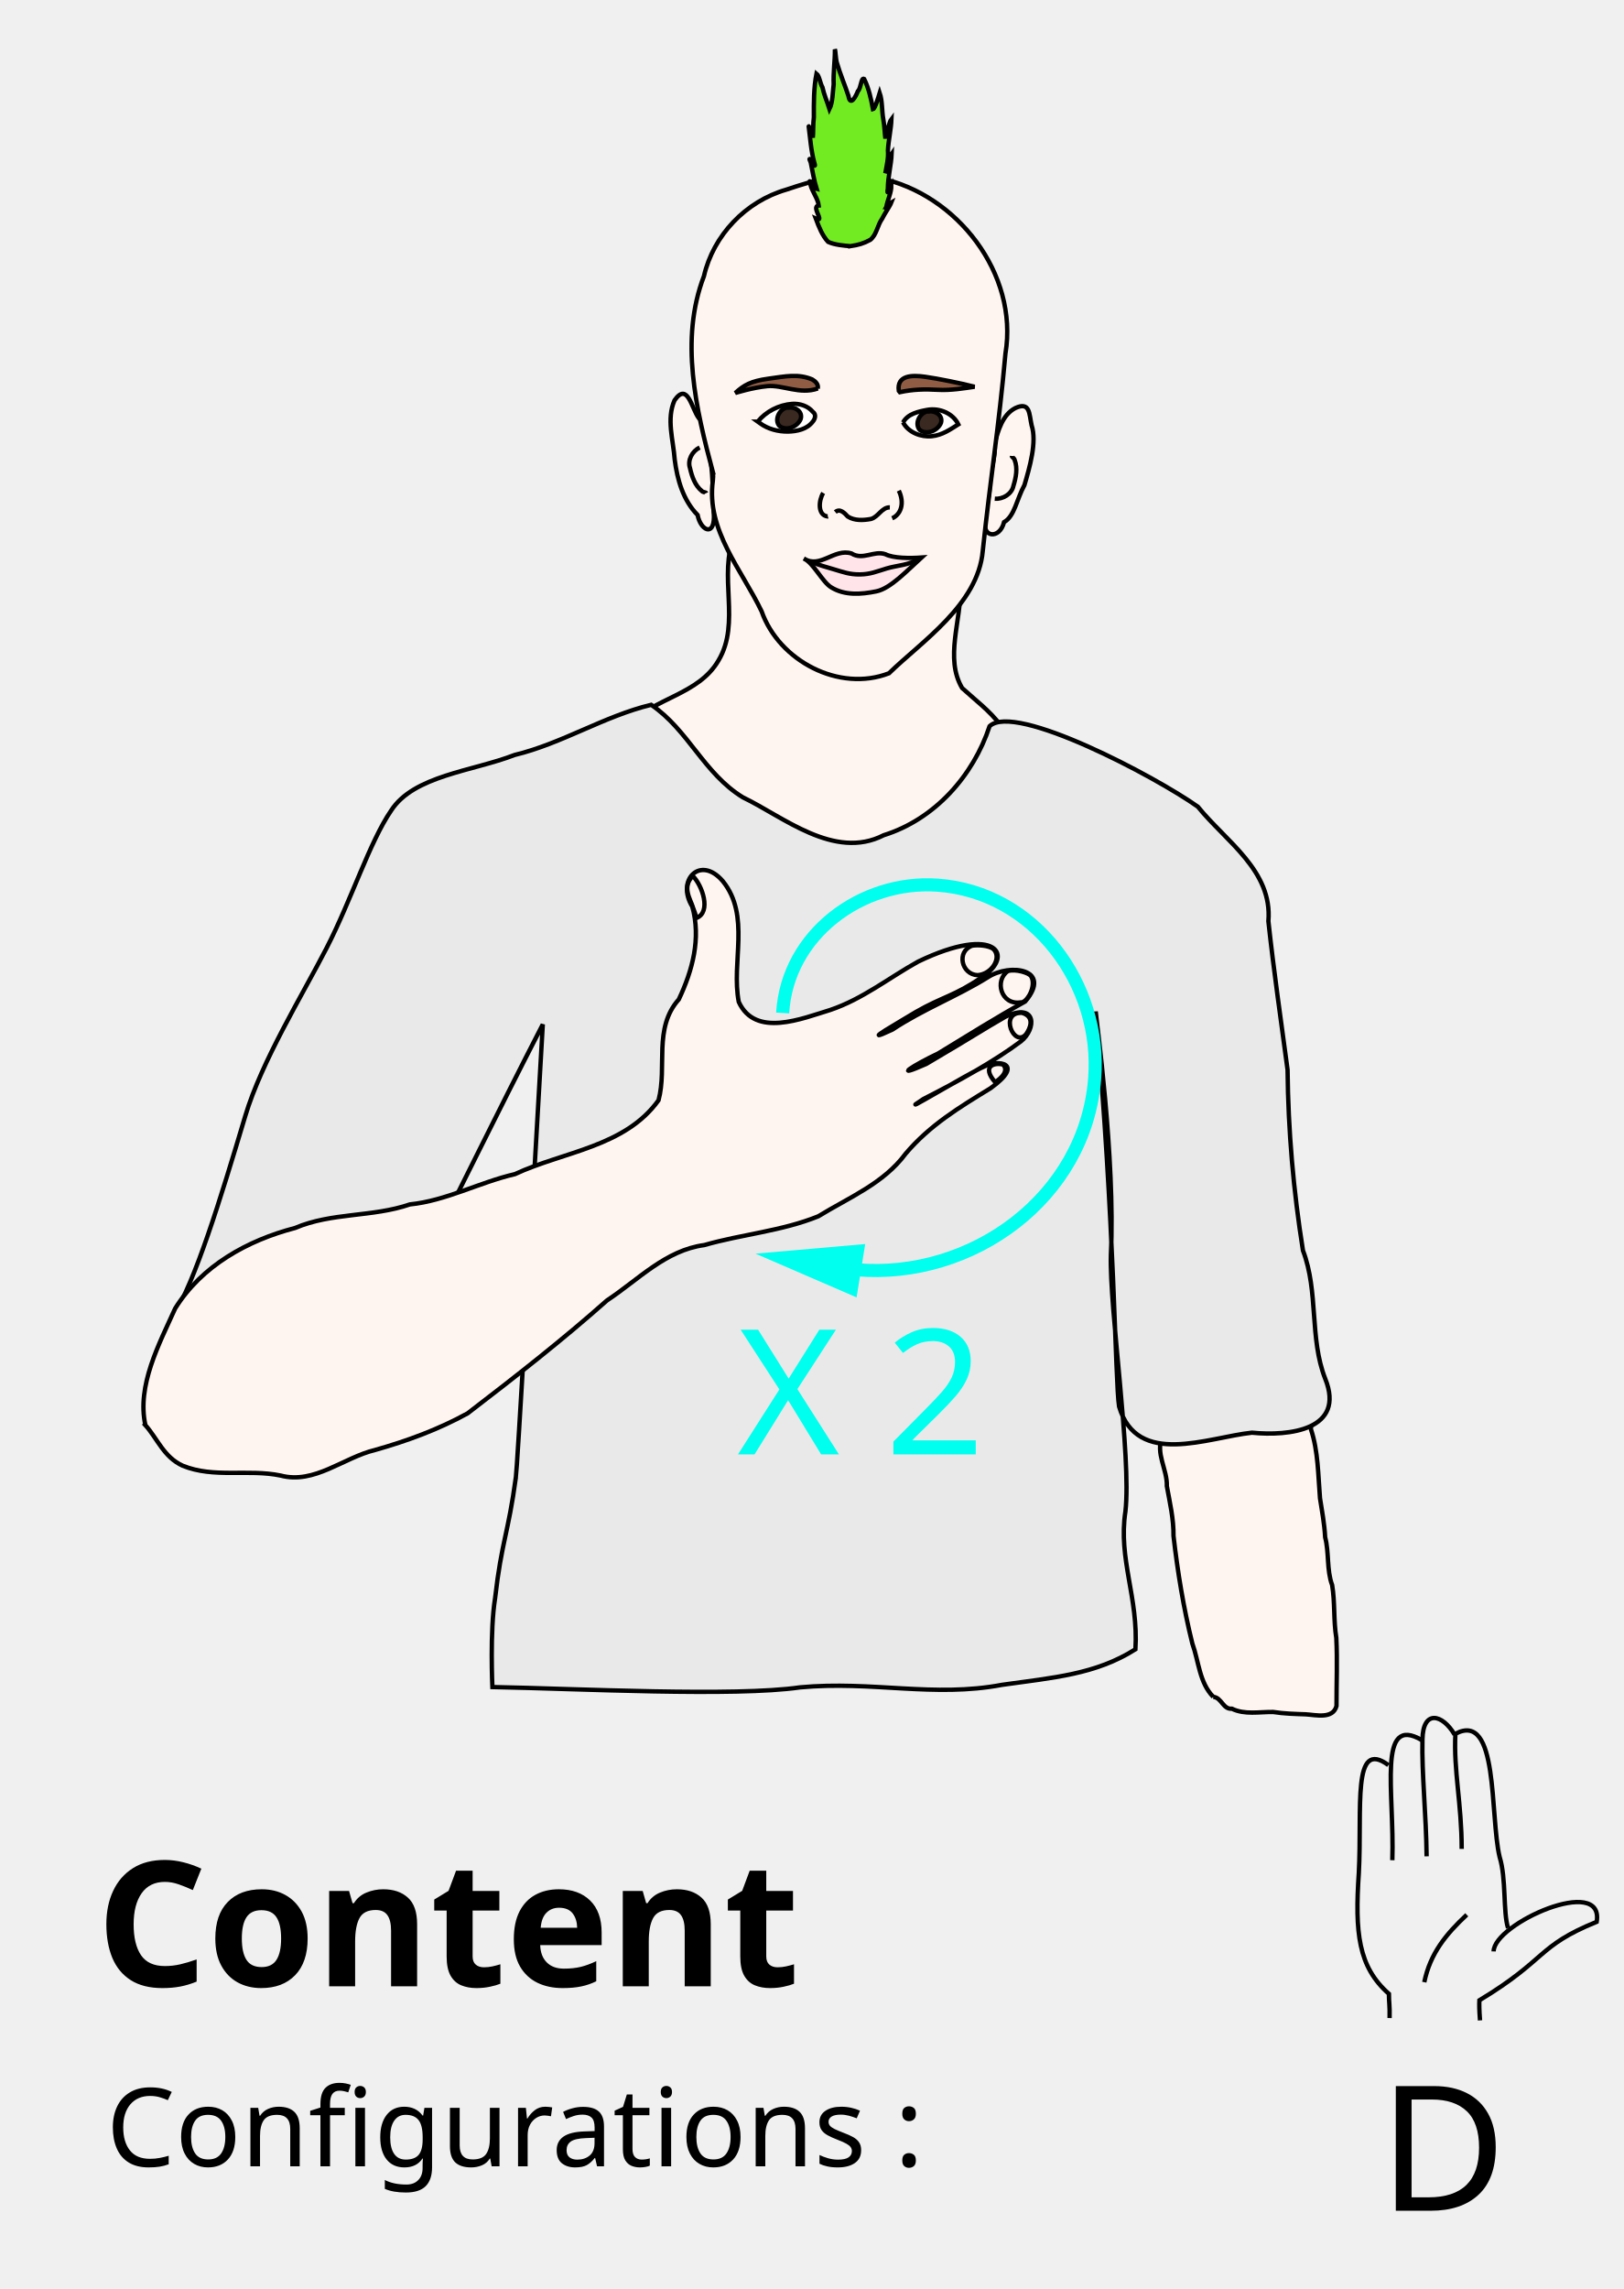
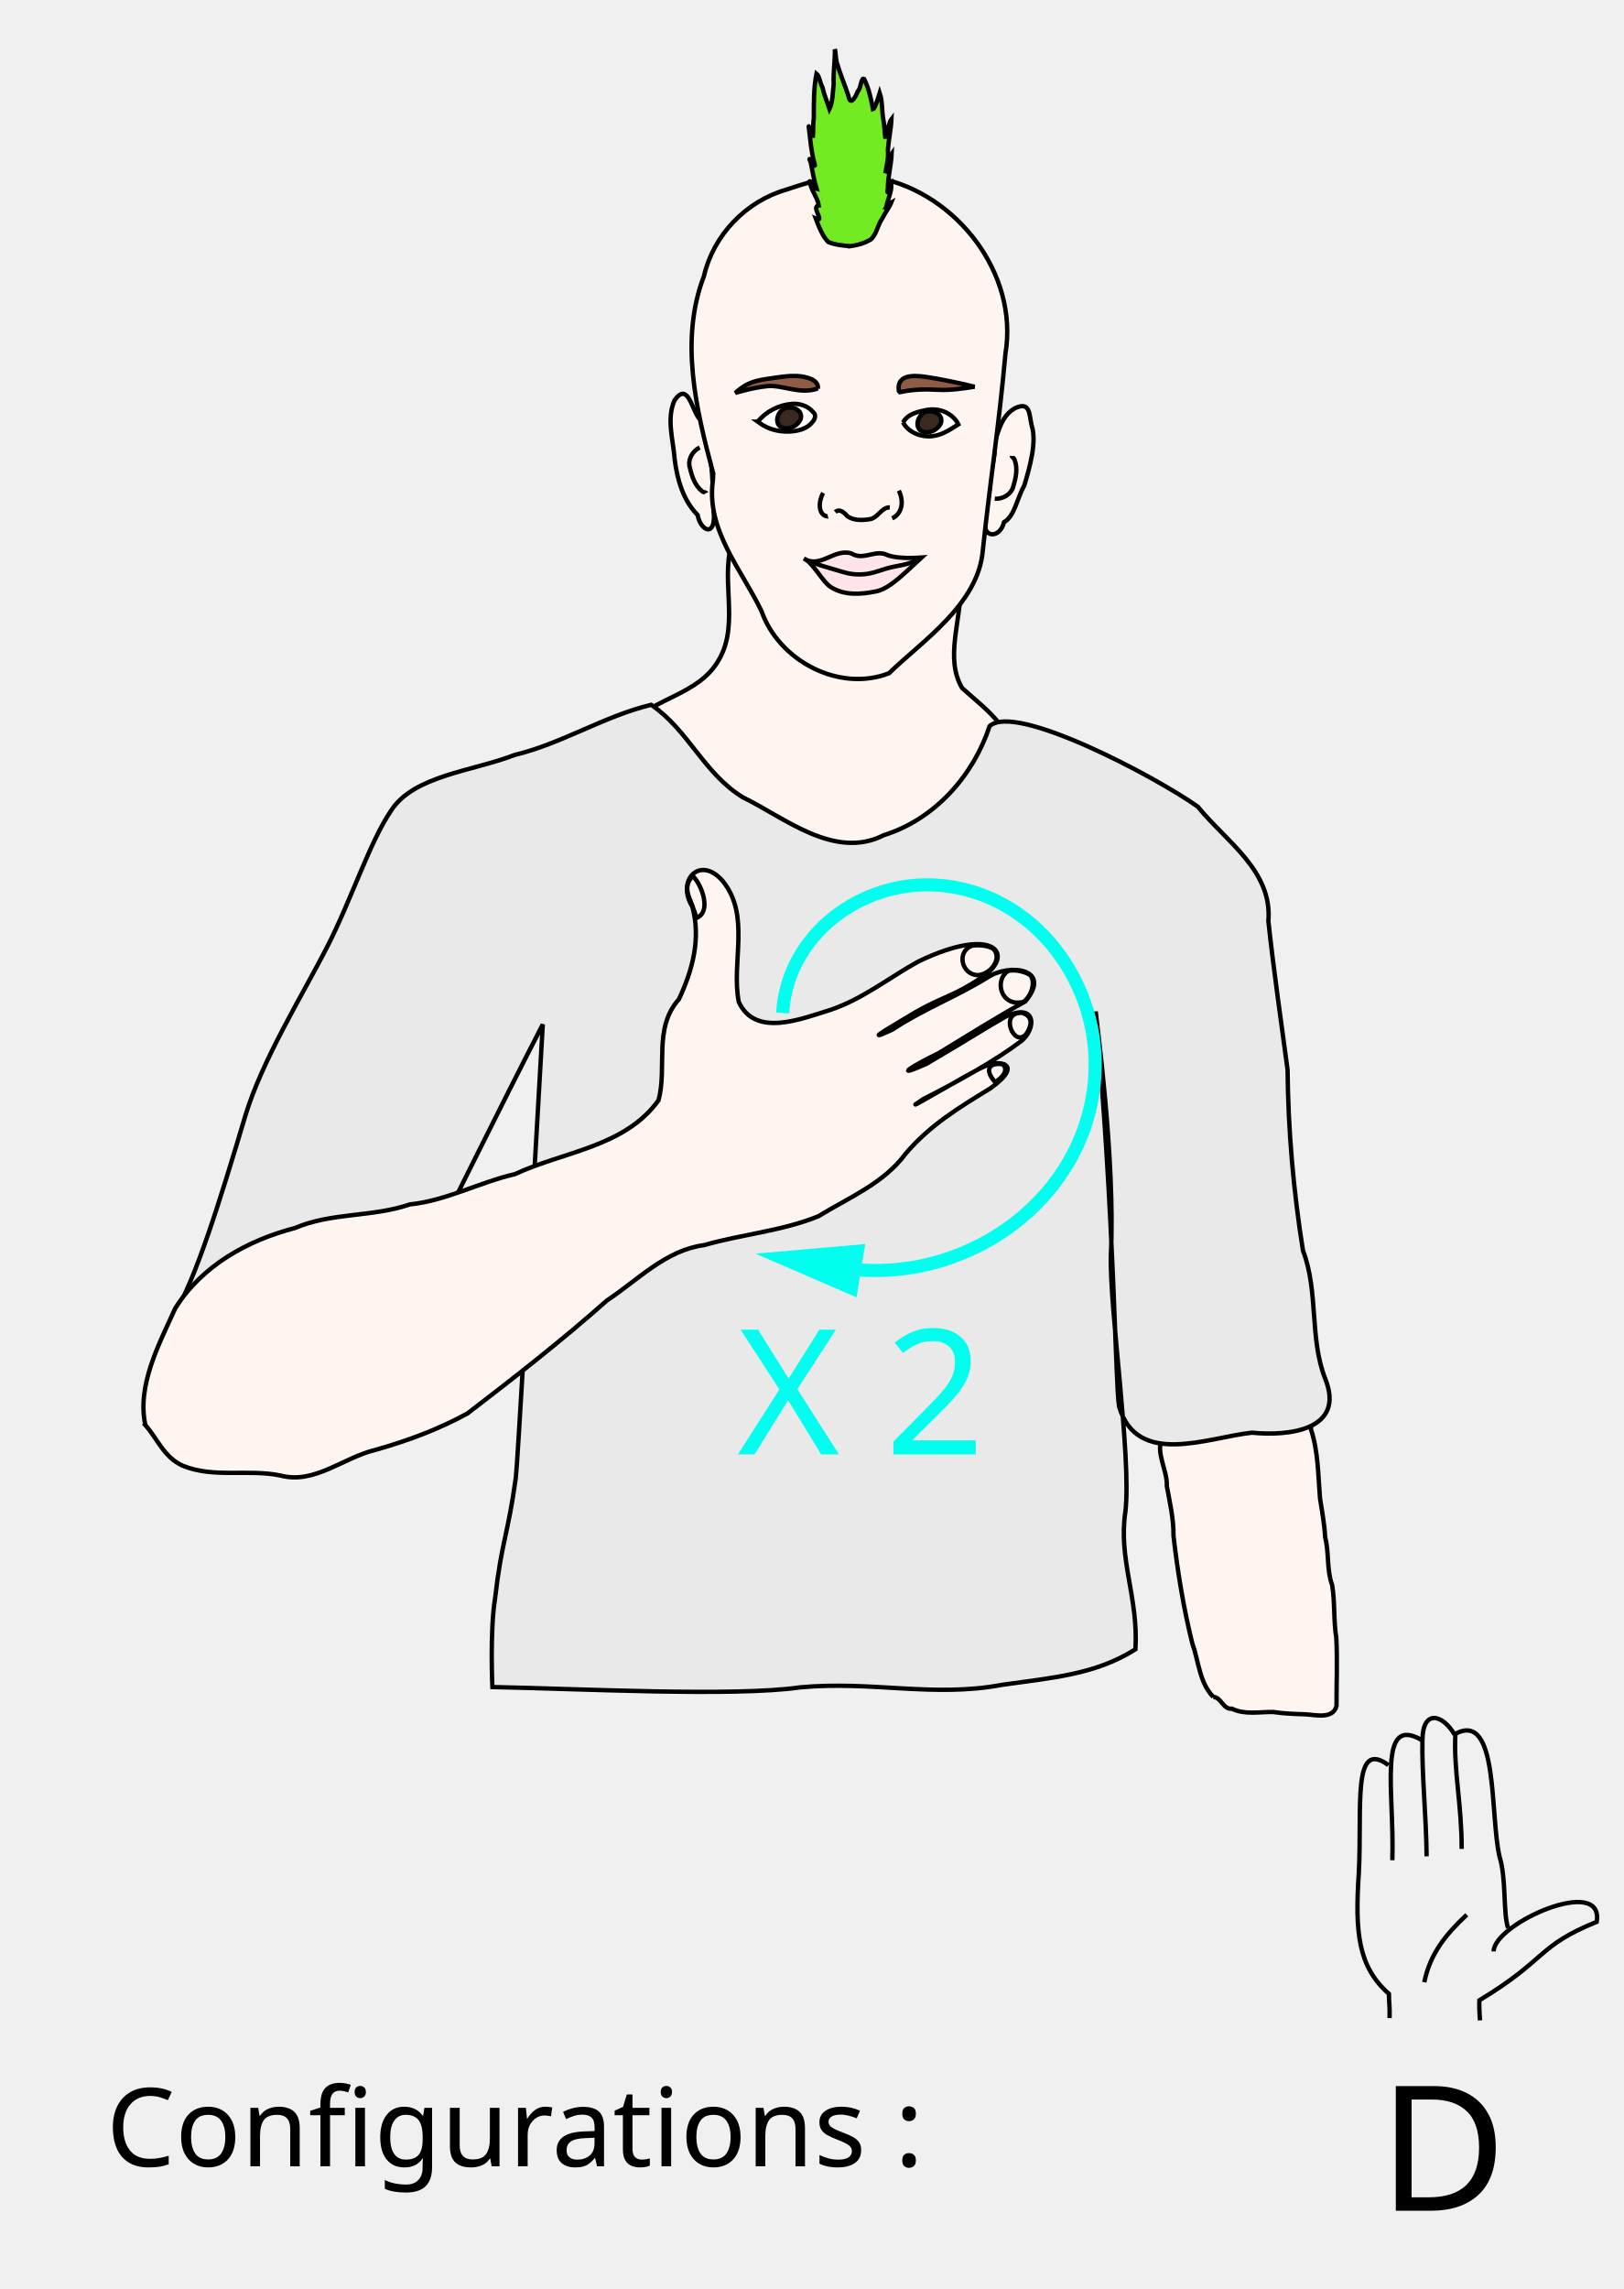
<svg xmlns="http://www.w3.org/2000/svg" width="105mm" height="148mm" viewBox="0 0 372.047 524.409" id="svg5346" version="1.1">
  <defs id="defs5348" />
  <g id="layer1" transform="translate(0,-527.9528)">
    <g id="g5970" transform="translate(6.528249,0)">
      <g id="g4224" style="opacity:1;fill:#fff5f0;fill-opacity:1" transform="translate(-34.6882,-60.90351)">
        <path id="path4226" d="m 188.304,684.684 c -1.713,-2.255 -2.557,-8.421 -5.579,-4.122 -1.912,4.295 -0.285,9.108 0.034,13.577 0.582,4.595 1.932,9.34 5.252,12.711 0.627,3.355 3.669,5.076 3.737,0.507 -0.272,-6.582 -0.202,-13.288 -2.002,-19.698 -0.198,-1.082 -0.437,-2.336 -1.442,-2.975 z" style="fill:#fff5f0;fill-opacity:1;fill-rule:evenodd;stroke:#000000;stroke-width:1px;stroke-linecap:butt;stroke-linejoin:miter;stroke-opacity:1" />
        <path id="path4228" d="m 188.482,691.38 c -1.67,0.814 -2.838,2.865 -2.223,4.7 0.447,1.935 1.131,3.998 2.73,5.279 0.224,0.287 0.902,0.248 1.011,0.468" style="fill:#fff5f0;fill-opacity:1;fill-rule:evenodd;stroke:#000000;stroke-width:1px;stroke-linecap:butt;stroke-linejoin:miter;stroke-opacity:1" />
      </g>
      <g id="g4230" style="opacity:1;fill:#fff5f0;fill-opacity:1" transform="translate(-34.6882,-60.90351)">
        <path id="path4232" d="m 256.071,690.487 c 0.803,-2.988 1.779,-6.61 4.732,-8.139 3.432,-1.589 3.16,1.394 3.736,3.932 1.26,3.821 -0.459,9.696 -1.641,13.701 -1.815,3.327 -2.232,7.102 -4.674,8.502 -1.021,4.029 -5.176,3.521 -4.268,-0.491 0.021,-2.892 1.103,-5.65 0.998,-8.561 0.178,-2.995 1.393,-5.935 1.118,-8.945 z" style="fill:#fff5f0;fill-opacity:1;fill-rule:evenodd;stroke:#000000;stroke-width:1px;stroke-linecap:butt;stroke-linejoin:miter;stroke-opacity:1" />
        <path style="fill:#fff5f0;fill-opacity:1;fill-rule:evenodd;stroke:#000000;stroke-width:1px;stroke-linecap:butt;stroke-linejoin:miter;stroke-opacity:1" d="m 256.101,703.121 c 1.853,0.13 3.891,-1.062 4.275,-2.959 0.581,-1.9 1.02,-4.028 0.275,-5.937 -0.05,-0.361 -0.657,-0.666 -0.642,-0.911" id="path4234" />
      </g>
      <path style="opacity:1;fill:#fff5f0;fill-opacity:1;fill-rule:evenodd;stroke:#000000;stroke-width:1px;stroke-linecap:butt;stroke-linejoin:miter;stroke-opacity:1" d="m 137.559,694.058 c 5.825,-6.272 15.958,-6.913 20.523,-14.754 5.241,-8.694 -0.165,-19.511 3.696,-28.682 12.884,-2.697 25.788,1.539 38.687,2.025 5.535,0.447 16.517,1.664 13.076,9.807 0.218,7.624 -3.649,16.273 0.385,23.124 5.453,5.017 14.891,11.156 9.422,19.678 -2.927,8.332 -12.067,9.818 -17.27,16.114 -5.538,6.295 -14.367,7.202 -22.096,5.249 -13.499,-2.966 -22.733,-13.874 -32.865,-22.306 -4.596,-2.892 -10.797,-7.66 -12.799,-11.264" id="path4844" />
      <path style="opacity:1;fill:#fff5f0;fill-opacity:1;fill-rule:evenodd;stroke:#000000;stroke-width:1px;stroke-linecap:butt;stroke-linejoin:miter;stroke-opacity:1" d="m 156.83,636.158 c -3.884,-14.491 -7.654,-30.361 -2.061,-44.936 2.16,-9.385 9.572,-17.122 18.816,-19.805 6.863,-2.294 14.152,-4.511 21.412,-2.665 17.749,3.673 31.901,21.922 28.861,40.206 -1.529,16.96 -3.407,28.31 -5.202,45.243 -1.093,12.304 -14.128,20.811 -21.478,27.995 -11.426,4.435 -25.223,-2.868 -29.192,-14.187 -4.556,-9.523 -12.715,-18.599 -11.176,-29.887 l 0.07,-0.979 -0.051,-0.985 z" id="path4846" />
      <path style="opacity:1;fill:#ffffff;fill-opacity:1;fill-rule:evenodd;stroke:#000000;stroke-width:1px;stroke-linecap:butt;stroke-linejoin:miter;stroke-opacity:1" d="m 167.098,624.55 c 1.917,-2.357 4.86,-3.844 7.881,-4.072 1.742,-0.113 3.588,0.453 4.737,1.818 0.821,0.576 0.56,1.609 -0.012,2.259 -1.309,1.751 -3.631,2.231 -5.699,2.275 -2.26,0.016 -4.563,-0.572 -6.4,-1.924 -0.171,-0.116 -0.34,-0.235 -0.508,-0.356 z" id="path4850" />
      <path style="opacity:1;fill:#3a2920;fill-opacity:1;fill-rule:evenodd;stroke:#000000;stroke-width:1px;stroke-linecap:butt;stroke-linejoin:miter;stroke-opacity:1" d="m 173.705,621.336 c -1.687,0.435 -2.877,2.819 -1.619,4.229 1.615,1.234 4.144,0.136 4.853,-1.624 0.52,-1.69 -1.295,-2.866 -2.808,-2.596 l -0.213,-0.003 -0.213,-0.006 0,0 z" id="path4852" />
      <path style="opacity:1;fill:#ffffff;fill-opacity:1;fill-rule:evenodd;stroke:#000000;stroke-width:1px;stroke-linecap:butt;stroke-linejoin:miter;stroke-opacity:1" d="m 200.402,624.729 c 1.064,-1.985 3.543,-2.505 5.576,-2.881 2.729,-0.487 5.84,0.769 7.086,3.326 -1.906,1.191 -3.65,2.464 -6.086,2.716 -2.436,0.252 -5.364,-0.838 -6.577,-3.162 z" id="path4854" />
      <path style="opacity:1;fill:#905d44;fill-opacity:1;fill-rule:evenodd;stroke:#000000;stroke-width:1px;stroke-linecap:butt;stroke-linejoin:miter;stroke-opacity:1" d="m 199.42,617.497 c -0.506,-3.578 2.987,-3.655 6.037,-3.222 3.05,0.433 8.103,1.464 11.322,2.281 -2.277,0.331 -5.452,0.879 -8.428,0.704 -2.976,-0.175 -5.656,-0.11 -8.69,0.536 l -0.241,-0.299 z" id="path4856" />
      <path style="opacity:1;fill:#905d44;fill-opacity:1;fill-rule:evenodd;stroke:#000000;stroke-width:1px;stroke-linecap:butt;stroke-linejoin:miter;stroke-opacity:1" d="m 180.848,616.961 c -4.099,1.446 -8.086,-0.88 -11.541,-0.545 -3.454,0.334 -7.353,1.568 -7.353,1.568 1.999,-1.801 3.544,-2.717 7.518,-3.265 3.974,-0.548 6.858,-1.191 10.097,0.155 0.734,0.416 1.513,1.154 1.278,2.087 z" id="path4858" />
      <path style="opacity:1;fill:none;fill-rule:evenodd;stroke:#000000;stroke-width:1px;stroke-linecap:butt;stroke-linejoin:miter;stroke-opacity:1" d="m 199.42,640.354 c 1.351,2.789 0.554,5.418 -1.518,6.34" id="path4860" />
      <path style="opacity:1;fill:none;fill-rule:evenodd;stroke:#000000;stroke-width:1px;stroke-linecap:butt;stroke-linejoin:miter;stroke-opacity:1" d="m 184.866,645.265 c 1.102,-0.932 2.164,0.284 2.868,1.032 1.572,0.985 3.552,0.875 5.304,0.551 1.689,-0.448 2.479,-2.695 4.329,-2.655" id="path4862" />
      <path style="opacity:1;fill:none;fill-rule:evenodd;stroke:#000000;stroke-width:1px;stroke-linecap:butt;stroke-linejoin:miter;stroke-opacity:1" d="m 182.098,640.89 c -1.056,1.728 -1.315,5.071 0.99,5.381 l 0.052,-0.015 0.03,-0.009" id="path4864" />
      <path style="opacity:1;fill:#ffe5ea;fill-opacity:1;fill-rule:evenodd;stroke:#000000;stroke-width:1px;stroke-linecap:butt;stroke-linejoin:miter;stroke-opacity:1" d="m 177.665,655.914 c 3.768,2.405 6.913,-2.402 10.916,-1.164 2.615,1.641 5.124,-0.729 7.753,0.169 1.823,0.951 5.721,0.957 8.287,0.763 -3.248,2.944 -7.106,7.121 -10.383,7.756 -3.41,0.69 -7.198,0.994 -10.302,-0.927 -2.003,-1.181 -4.109,-5.652 -6.27,-6.596 z" id="path4866" />
      <path style="opacity:1;fill:none;fill-rule:evenodd;stroke:#000000;stroke-width:1px;stroke-linecap:butt;stroke-linejoin:miter;stroke-opacity:1" d="m 179.568,656.776 c 1.822,0.711 2.903,1 4.994,1.611 2.091,0.611 3.573,1.2 5.957,1.167 2.384,-0.033 3.741,-0.65 6.111,-1.365 2.371,-0.715 5.357,-0.761 7.415,-2.29" id="path4868" />
      <path style="opacity:1;fill:#fff5f0;fill-opacity:1;fill-rule:evenodd;stroke:#000000;stroke-width:1px;stroke-linecap:butt;stroke-linejoin:miter;stroke-opacity:1" d="m 271.478,916.707 c -3.196,-3.279 -3.317,-8.132 -4.797,-12.23 -2.014,-8.102 -3.365,-16.358 -4.315,-24.646 0.056,-3.863 -0.848,-7.66 -1.527,-11.415 0.141,-3.808 -2.709,-7.595 -1.022,-11.328 1.528,-1.574 4.124,-1.968 6.052,-3.136 3.004,-1.386 6.245,-2.065 9.392,-3.029 4.422,-0.981 8.971,-1.299 13.472,-1.6 3.358,-0.189 5.355,3.059 5.123,6.065 1.688,5.09 1.637,10.518 2.078,15.797 0.469,2.967 1.023,5.95 1.178,8.938 0.939,3.598 0.311,7.448 1.605,10.979 0.671,3.994 0.293,8.082 0.953,12.078 0.264,5.203 0.031,10.423 0.044,15.624 -0.835,3.062 -4.715,2.036 -7.053,1.898 -2.559,-0.09 -4.931,-0.141 -7.454,-0.535 -3.15,-0.051 -6.507,0.687 -9.467,-0.75 -2.05,0.189 -2.348,-2.576 -4.263,-2.71 z" id="path4876" />
      <path style="opacity:1;fill:#e9e9e9;fill-opacity:1;fill-rule:evenodd;stroke:#000000;stroke-width:1px;stroke-linecap:butt;stroke-linejoin:miter;stroke-opacity:1" d="m 142.683,689.423 c -10.808,2.605 -20.422,8.872 -31.289,11.492 -9.616,3.734 -23.124,4.696 -28.31,12.752 -4.883,7.122 -9.144,20.532 -14.767,31.453 -5.623,10.921 -14.879,25.92 -18.64,38.494 -5.799,19.39 -11.448,37.804 -16.577,45.879 -1.737,7.651 -6.837,21.19 -5.606,23.902 1.232,2.713 5.335,6.952 7.589,9.067 6.547,0.852 17.908,2.484 23.259,1.12 5.972,-1.522 14.8,-9.648 17.413,-14.333 5.56,-9.967 7.764,-18.88 15.609,-34.052 5.374,-10.393 15.886,-31.995 26.482,-52.56 -2.362,41.767 -5.956,103.187 -6.169,103.764 -1.758,12.981 -3.265,14.607 -4.76,27.695 -1.225,7.556 -0.619,20.359 -0.619,20.359 19.506,0.366 55.532,2.246 70.5,0.07 16.544,-1.532 30.675,2.383 46.268,-0.576 11.787,-1.667 21.473,-2.372 30.576,-8.146 0.731,-11.813 -3.989,-20.685 -2.291,-31.58 1.414,-12.511 -3.704,-46.524 -3.336,-58.874 1.084,-21.842 -3.431,-54.449 -3.475,-55.677 4.357,48.174 4.445,84.751 5.356,90.512 4.138,14.023 20.296,7.069 30.438,5.994 8.512,0.856 21.52,-0.625 16.793,-12.369 -3.65,-9.276 -1.476,-19.877 -5.096,-29.363 -2.19,-13.705 -3.398,-27.53 -3.529,-41.41 -1.513,-11.349 -3.166,-22.653 -4.396,-34.045 0.977,-11.598 -9.762,-18.296 -16.16,-26.221 -9.746,-6.916 -41.987,-23.958 -47.725,-18.441 -3.734,11.35 -12.573,21.335 -24.268,24.975 -11.342,5.799 -23.078,-4.302 -32.246,-8.671 -8.987,-5.495 -12.487,-15.422 -21.024,-21.21 z" id="path4880" />
      <path id="path4890" d="m 205.848,622.229 c -1.687,0.435 -2.877,2.819 -1.619,4.229 1.615,1.234 4.144,0.136 4.853,-1.624 0.52,-1.69 -1.295,-2.866 -2.808,-2.596 l -0.213,-0.003 -0.213,-0.006 0,0 z" style="opacity:1;fill:#3a2920;fill-opacity:1;fill-rule:evenodd;stroke:#000000;stroke-width:1px;stroke-linecap:butt;stroke-linejoin:miter;stroke-opacity:1" />
      <g style="opacity:1;stroke:#000000;stroke-opacity:1" transform="matrix(0.8288792,0.5594277,-0.5594277,0.8288792,446.9346,15.25253)" id="g4892">
        <path id="path4894" d="m 121.218,930.639 c -6.719,-6.393 -7.785,-17.171 -9.299,-25.983 -0.421,-11.551 5.016,-22.194 12.472,-30.662 4.938,-7.638 13.325,-11.947 18.769,-19.173 6.393,-5.321 10.369,-13.094 16.073,-19.221 6.345,-10.54 17.431,-19.264 17.809,-32.435 -2.59,-7.488 -10.262,-12.98 -9.077,-21.752 -1.121,-7.307 -3.573,-14.428 -9.321,-19.348 -6.508,-2.917 -5.162,-10.863 2.512,-8.748 9.778,2.981 11.956,14.353 18.519,20.889 7.778,4.735 14.127,-4.919 18.424,-10.22 4.737,-6.212 6.996,-13.576 10.473,-20.417 10.084,-17.288 17.784,-13.555 14.068,-5.117 -2.689,6.881 -4.923,8.612 -8.051,14.985 -1.514,3.347 -6.901,14.171 -2.188,6.346 3.249,-7.864 8.031,-14.603 11.412,-22.162 2.345,-5.629 11.298,-9.914 10.204,-0.201 -3.447,6.774 -6.42,13.499 -9.855,20.99 -3.262,5.533 -5.556,10.914 -0.92,3.533 5.893,-12.353 5.954,-12.923 8.97,-19.092 4.042,-6.912 7.523,-1.655 6.1,2.69 -2.479,7.144 -6.797,15.664 -11.118,23.412 -3.562,8.427 5.405,-10.938 7.357,-13.908 1.624,-3.131 7.458,-6.078 4.007,3.278 -3.514,7.726 -6.785,14.741 -7.739,23.319 -0.342,8.437 -5.182,15.645 -8.554,23.065 -5.005,7.465 -12.188,13.186 -17.966,20.085 -6.704,5.95 -8.092,15.037 -11.393,22.992 -3.418,13.294 -7.629,26.28 -11.997,39.306 -3.521,6.85 -7.936,12.965 -12.87,18.809 -5.061,5.509 -7.095,14.352 -14.689,16.981 -7.041,2.898 -12.282,9.091 -19.838,10.681 -4.694,0.8 -8.316,-1.919 -12.295,-2.921 z" style="fill:#fff5f0;fill-opacity:1;fill-rule:evenodd;stroke:#000000;stroke-width:1px;stroke-linecap:butt;stroke-linejoin:miter;stroke-opacity:1" />
        <path id="path4896" d="m 160.867,763.711 c 2.168,-3.108 -3.119,-6.975 -6.043,-7.525 -0.803,3.538 2.695,4.798 4.021,5.946 0.705,0.484 1.404,0.984 2.021,1.579 z" style="fill:none;fill-rule:evenodd;stroke:#000000;stroke-width:1px;stroke-linecap:butt;stroke-linejoin:miter;stroke-opacity:1" />
        <path id="path4898" d="m 216.804,733.596 c -2.314,3.122 1.624,6.873 4.807,4.917 2.632,-2.058 2.384,-6.559 -0.408,-7.001 -1.356,-0.005 -3.311,1.085 -4.399,2.084 z" style="fill:none;fill-rule:evenodd;stroke:#000000;stroke-width:1px;stroke-linecap:butt;stroke-linejoin:miter;stroke-opacity:1" />
        <path id="path4900" d="m 226.842,733.848 c -1.4,3.494 3.045,7.444 6.44,4.306 1.289,-0.625 0.957,-5.24 -1.408,-6.313 -0.775,-0.353 -3.874,0.559 -5.032,2.007 z" style="fill:none;fill-rule:evenodd;stroke:#000000;stroke-width:1px;stroke-linecap:butt;stroke-linejoin:miter;stroke-opacity:1" />
        <path id="path4902" d="m 234.86,739.973 c -4.55,2.829 3.089,7.783 3.522,3.512 0.041,-1.447 -0.409,-4.505 -3.522,-3.512 z" style="fill:none;fill-rule:evenodd;stroke:#000000;stroke-width:1px;stroke-linecap:butt;stroke-linejoin:miter;stroke-opacity:1" />
        <path id="path4904" d="m 237.891,752.221 c -1.877,0.658 -3.993,3.074 0.757,4.364 0,0 1.795,-3.817 -0.757,-4.364 z" style="fill:none;fill-rule:evenodd;stroke:#000000;stroke-width:1px;stroke-linecap:butt;stroke-linejoin:miter;stroke-opacity:1" />
      </g>
      <path style="opacity:1;fill:#72eb23;fill-opacity:1;fill-rule:evenodd;stroke:#000000;stroke-width:1px;stroke-linecap:butt;stroke-linejoin:miter;stroke-opacity:1" d="m 188.32,584.35 c 1.861,-0.28 2.999,-0.594 4.571,-1.448 1.465,-1.168 1.622,-3.323 2.707,-4.832 0.61,-1.279 1.72,-2.71 2.15,-3.826 -0.765,0.372 -2.312,3.063 -1.184,1.11 0.291,-1.658 1.159,-3.235 1.154,-4.922 -0.459,0.738 -1.126,2.686 -0.806,0.692 0.007,-2.682 0.759,-5.302 0.876,-7.966 -0.918,1.28 -0.906,3.016 -1.447,4.482 0.283,-1.738 0.751,-3.459 0.586,-5.237 0.133,-2.411 0.716,-4.78 0.812,-7.189 -0.453,0.573 -1.074,3.039 -1.389,4.419 -0.096,-0.381 -0.231,-3.154 -0.475,-4.329 -0.368,-2.005 -0.183,-4.135 -0.83,-6.072 -0.342,1.107 -1.073,3.62 -1.537,3.731 -0.449,-2.357 -0.946,-4.77 -2.032,-6.929 -0.709,-0.434 -0.688,2.156 -1.431,2.801 -0.486,1.252 -1.74,3.597 -2.162,1.082 -0.84,-2.531 -1.904,-5 -2.643,-7.554 -0.279,-0.857 -0.304,-2.716 -0.464,-3.09 0.025,2.666 -0.399,5.316 -0.278,7.985 -0.226,1.842 -0.203,4.117 -0.958,5.665 -0.522,-1.654 -1.254,-3.273 -1.621,-4.982 -0.534,-0.935 -0.691,-2.602 -1.36,-3.121 -0.637,3.288 -0.621,6.657 -0.604,9.996 -0.199,1.398 -0.117,3.857 -0.234,4.634 -0.245,-0.76 -0.934,-2.712 -0.952,-2.602 0.365,2.806 0.533,5.652 1.294,8.395 0.787,2.45 -2.001,-2.793 -0.822,-0.07 0.424,2.045 0.751,4.112 1.368,6.111 -0.201,-0.033 -2.273,-3.17 -1.448,-1.095 0.403,1.687 1.707,3.205 1.912,4.843 -1.89,0.187 1.598,4.031 -0.671,2.999 0.701,1.9 1.484,3.898 2.811,5.329 1.443,0.689 3.698,0.882 5.107,0.989 z" id="path4920" />
      <g style="opacity:1" transform="matrix(-0.3724238,0.9280628,-0.9280628,-0.3724238,920.4148,690.8364)" id="g4999">
        <path transform="matrix(0.185246,0.8240983,-0.3611649,0.08118493,600.6563,250.6469)" d="m 383.025,794.349 0,-16.726 0,-16.726 14.485,8.363 14.485,8.363 -14.485,8.363 z" id="path4971" style="opacity:1;fill:#00ffef;fill-opacity:1;stroke:none;stroke-width:0.2;stroke-miterlimit:4;stroke-dasharray:none;stroke-opacity:1" />
        <path style="fill:none;fill-opacity:1;fill-rule:evenodd;stroke:#00ffef;stroke-width:3;stroke-linecap:butt;stroke-linejoin:miter;stroke-miterlimit:4;stroke-dasharray:none;stroke-opacity:1" id="path4997" d="m 342.639,668.055 c -17.078,5.721 -35.029,-5.43 -40.379,-21.986 -6.874,-21.272 7.05,-43.497 27.711,-49.963 26.1,-8.167 53.234,8.957 60.955,34.351 0.229,0.752 0.441,1.508 0.636,2.269" />
      </g>
      <text id="text5003" y="861.149" x="162.418" style="font-style:normal;font-weight:normal;font-size:40px;line-height:125%;font-family:sans-serif;letter-spacing:0px;word-spacing:0px;opacity:1;fill:#000000;fill-opacity:1;stroke:none;stroke-width:1px;stroke-linecap:butt;stroke-linejoin:miter;stroke-opacity:1" xml:space="preserve">
        <tspan style="fill:#00ffef;fill-opacity:1" y="861.149" x="162.418" id="tspan5005">X 2</tspan>
      </text>
    </g>
-     <text xml:space="preserve" style="font-style:normal;font-weight:normal;font-size:40px;line-height:125%;font-family:sans-serif;letter-spacing:0px;word-spacing:0px;fill:#000000;fill-opacity:1;stroke:none;stroke-width:1px;stroke-linecap:butt;stroke-linejoin:miter;stroke-opacity:1" x="22.059" y="983.014" id="text5980">
-       <tspan id="tspan5982" x="22.059" y="983.014" style="font-style:normal;font-variant:normal;font-weight:bold;font-stretch:normal;font-family:sans-serif;-inkscape-font-specification:'sans-serif Bold'">Content</tspan>
-     </text>
    <text xml:space="preserve" style="font-style:normal;font-weight:normal;font-size:40px;line-height:125%;font-family:sans-serif;letter-spacing:0px;word-spacing:0px;fill:#000000;fill-opacity:1;stroke:none;stroke-width:1px;stroke-linecap:butt;stroke-linejoin:miter;stroke-opacity:1" x="24.327" y="1024.255" id="text5984">
      <tspan id="tspan5986" x="24.327" y="1024.255" style="font-size:25px">Configurations : </tspan>
    </text>
    <flowRoot xml:space="preserve" id="flowRoot6111" style="fill:black;stroke:none;stroke-opacity:1;stroke-width:1px;stroke-linejoin:miter;stroke-linecap:butt;fill-opacity:1;font-family:sans-serif;font-style:normal;font-weight:normal;font-size:40px;line-height:125%;letter-spacing:0px;word-spacing:0px">
      <flowRegion id="flowRegion6113">
        <rect id="rect6115" width="150.714" height="140" x="232.143" y="410.124" />
      </flowRegion>
      <flowPara id="flowPara6117" />
    </flowRoot>
    <text xml:space="preserve" style="font-style:normal;font-weight:normal;font-size:40px;line-height:125%;font-family:sans-serif;letter-spacing:0px;word-spacing:0px;fill:#000000;fill-opacity:1;stroke:none;stroke-width:1px;stroke-linecap:butt;stroke-linejoin:miter;stroke-opacity:1" x="315.961" y="1034.44" id="text6291">
      <tspan id="tspan6293" x="315.961" y="1034.44">D</tspan>
    </text>
    <g id="g4414" transform="translate(-429.0318,264.5112)">
      <path id="path4325" d="m 747.442,725.779 c 0.069,-2.886 -0.16,-3.609 -0.158,-5.548 -7.052,-6.225 -7.808,-14.005 -6.896,-27.667 0.796,-15.055 -1.617,-30.945 6.786,-24.732" style="fill:none;fill-rule:evenodd;stroke:#000000;stroke-width:1px;stroke-linecap:butt;stroke-linejoin:miter;stroke-opacity:1" />
      <path id="path4327" d="m 748.067,689.618 c 0.523,-15.65 -3.541,-33.56 6.786,-27.5" style="fill:none;fill-rule:evenodd;stroke:#000000;stroke-width:1px;stroke-linecap:butt;stroke-linejoin:miter;stroke-opacity:1" />
      <path id="path4329" d="m 755.924,688.725 c -0.087,-9.371 -1.142,-19.175 -0.955,-26.735 0.097,-6.934 4.561,-5.909 7.384,-1.123" style="fill:none;fill-rule:evenodd;stroke:#000000;stroke-width:1px;stroke-linecap:butt;stroke-linejoin:miter;stroke-opacity:1" />
      <path id="path4333" d="m 763.96,687.029 c -10e-4,-10.438 -1.884,-17.962 -1.44,-26.374 10.003,-5.364 7.85,18.676 10.137,28.233 1.549,4.965 0.756,12.615 1.928,16.266" style="fill:none;fill-rule:evenodd;stroke:#000000;stroke-width:1px;stroke-linecap:butt;stroke-linejoin:miter;stroke-opacity:1" />
      <path id="path4335" d="m 771.282,710.511 c 0.038,-6.369 25.416,-17.646 23.611,-6.779 -13.776,5.615 -11.205,8.514 -26.875,17.975 -0.044,1.026 -0.047,2.022 0.14,4.607" style="fill:none;fill-rule:evenodd;stroke:#000000;stroke-width:1px;stroke-linecap:butt;stroke-linejoin:miter;stroke-opacity:1" />
      <path id="path4337" d="m 755.389,717.564 c 1.359,-6.6 4.969,-10.993 9.732,-15.446" style="fill:none;fill-rule:evenodd;stroke:#000000;stroke-width:1px;stroke-linecap:butt;stroke-linejoin:miter;stroke-opacity:1" />
    </g>
  </g>
</svg>
